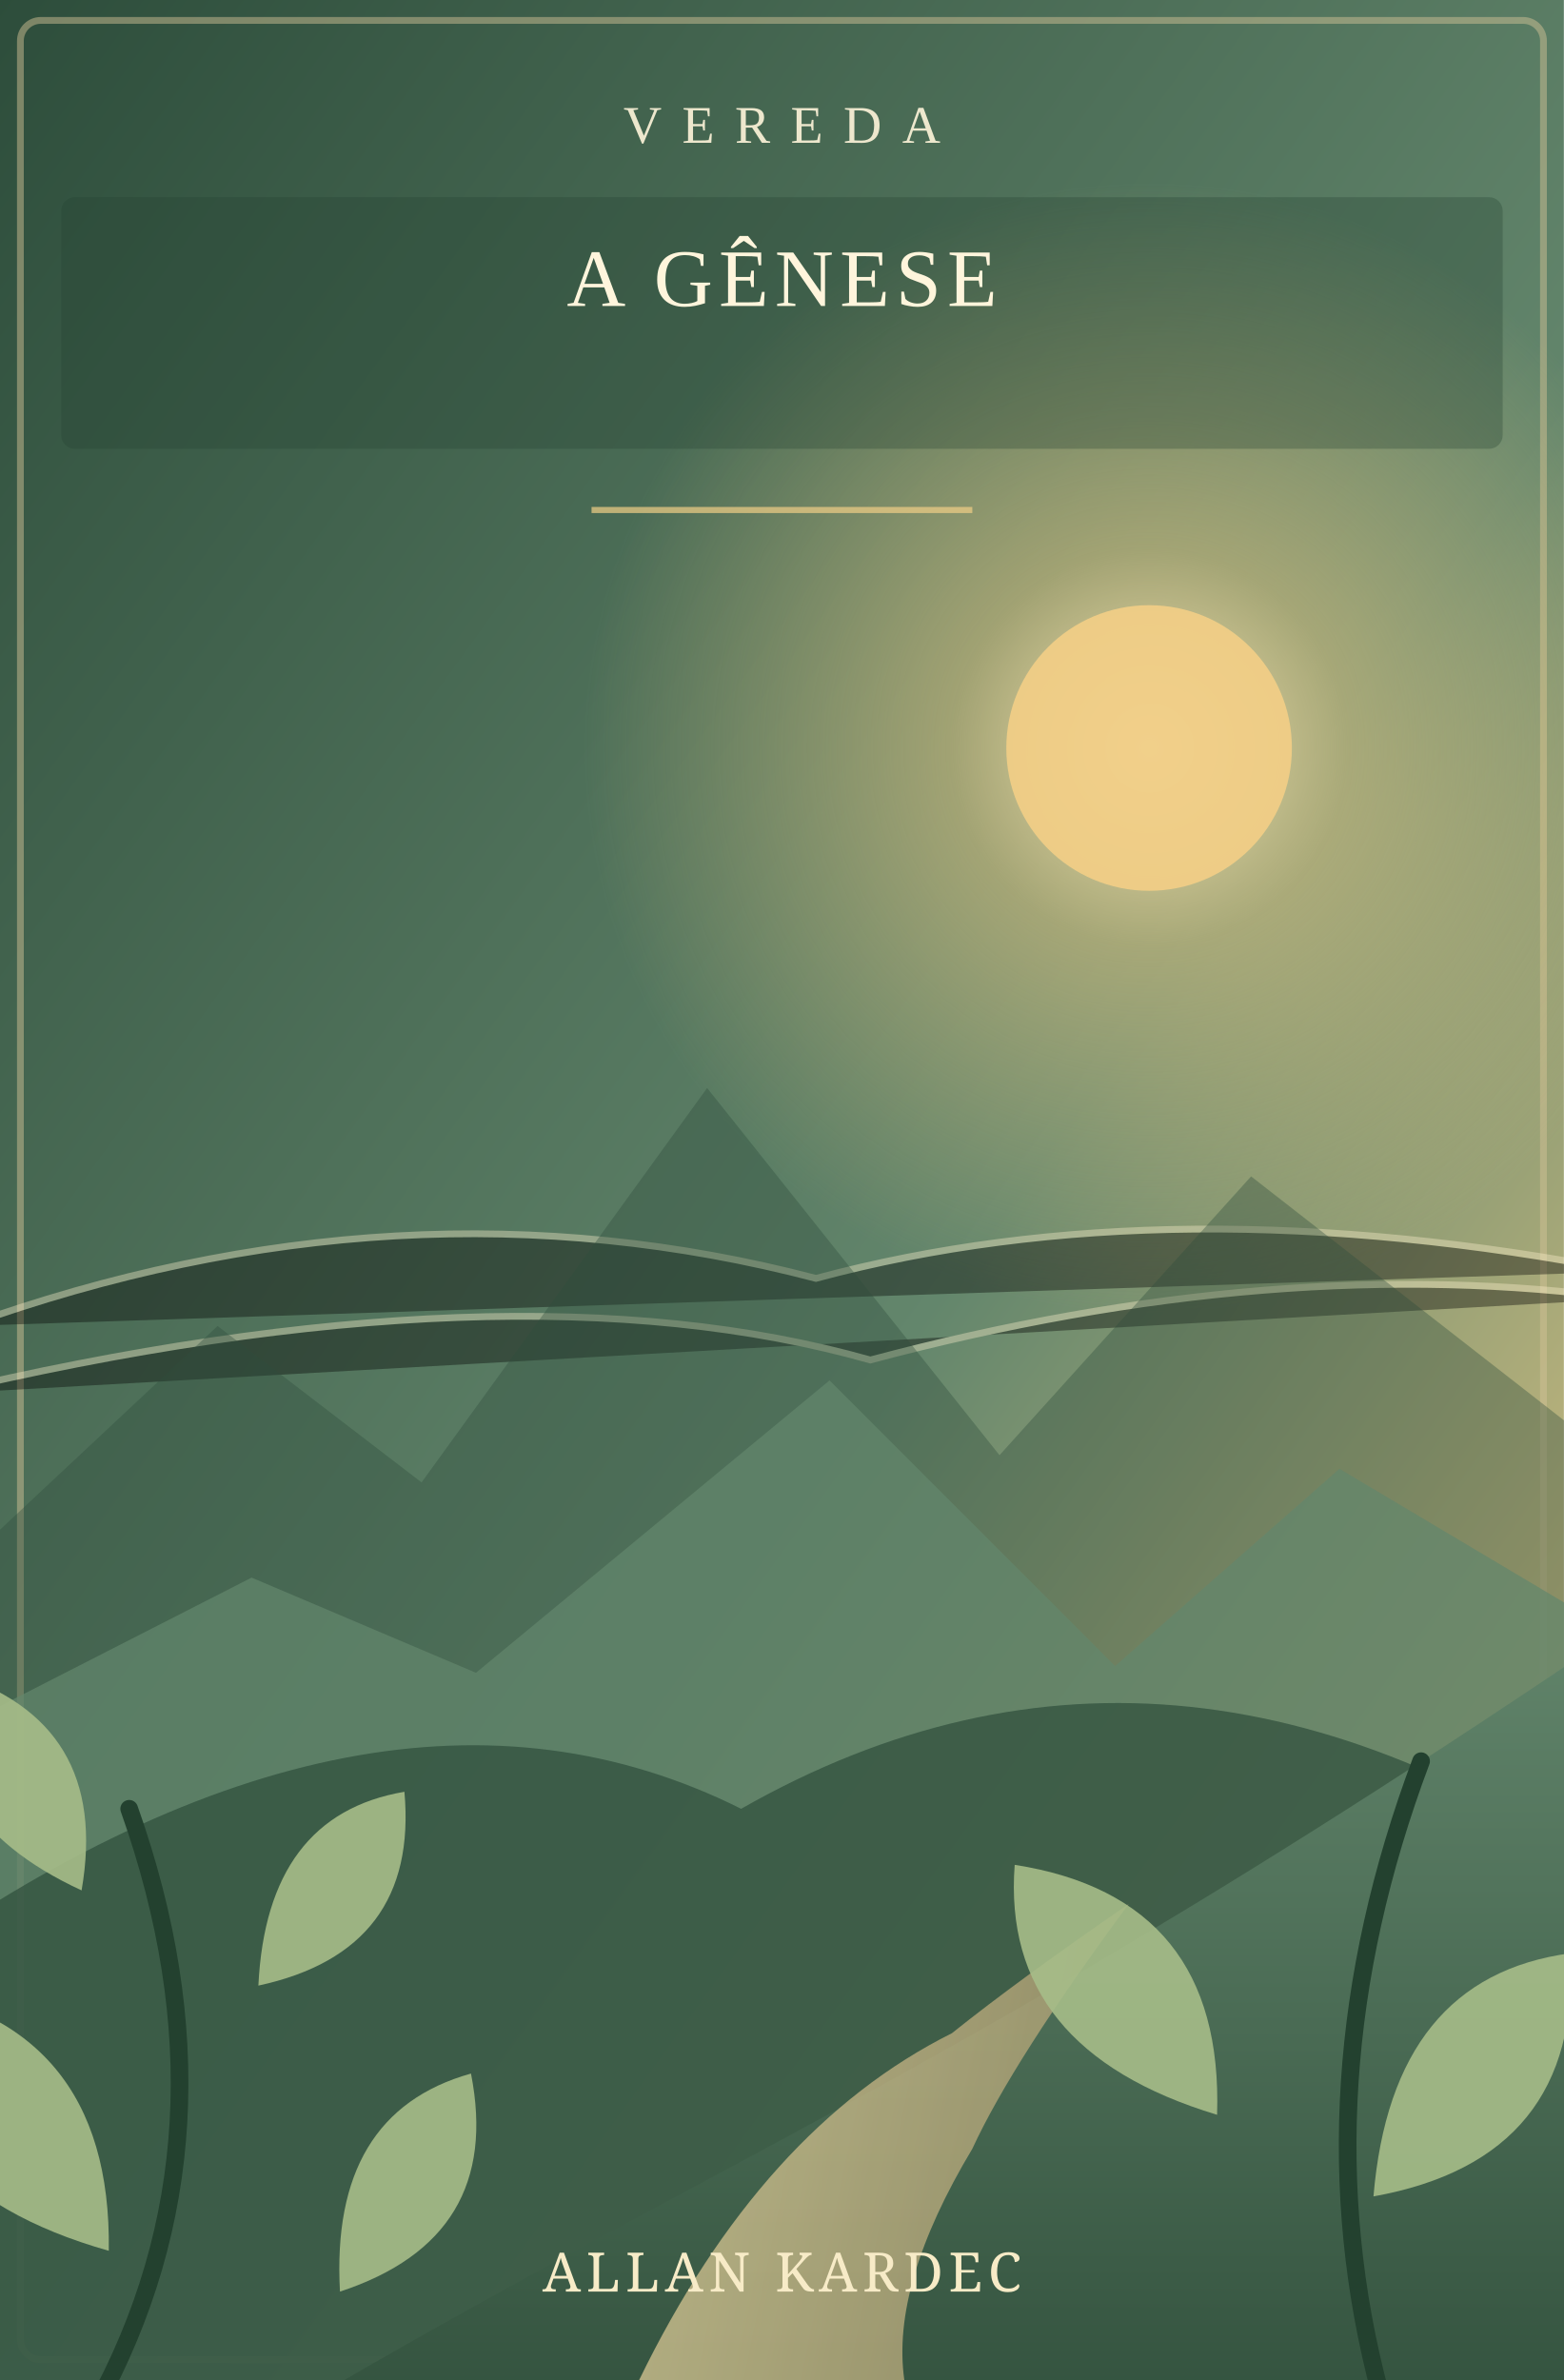
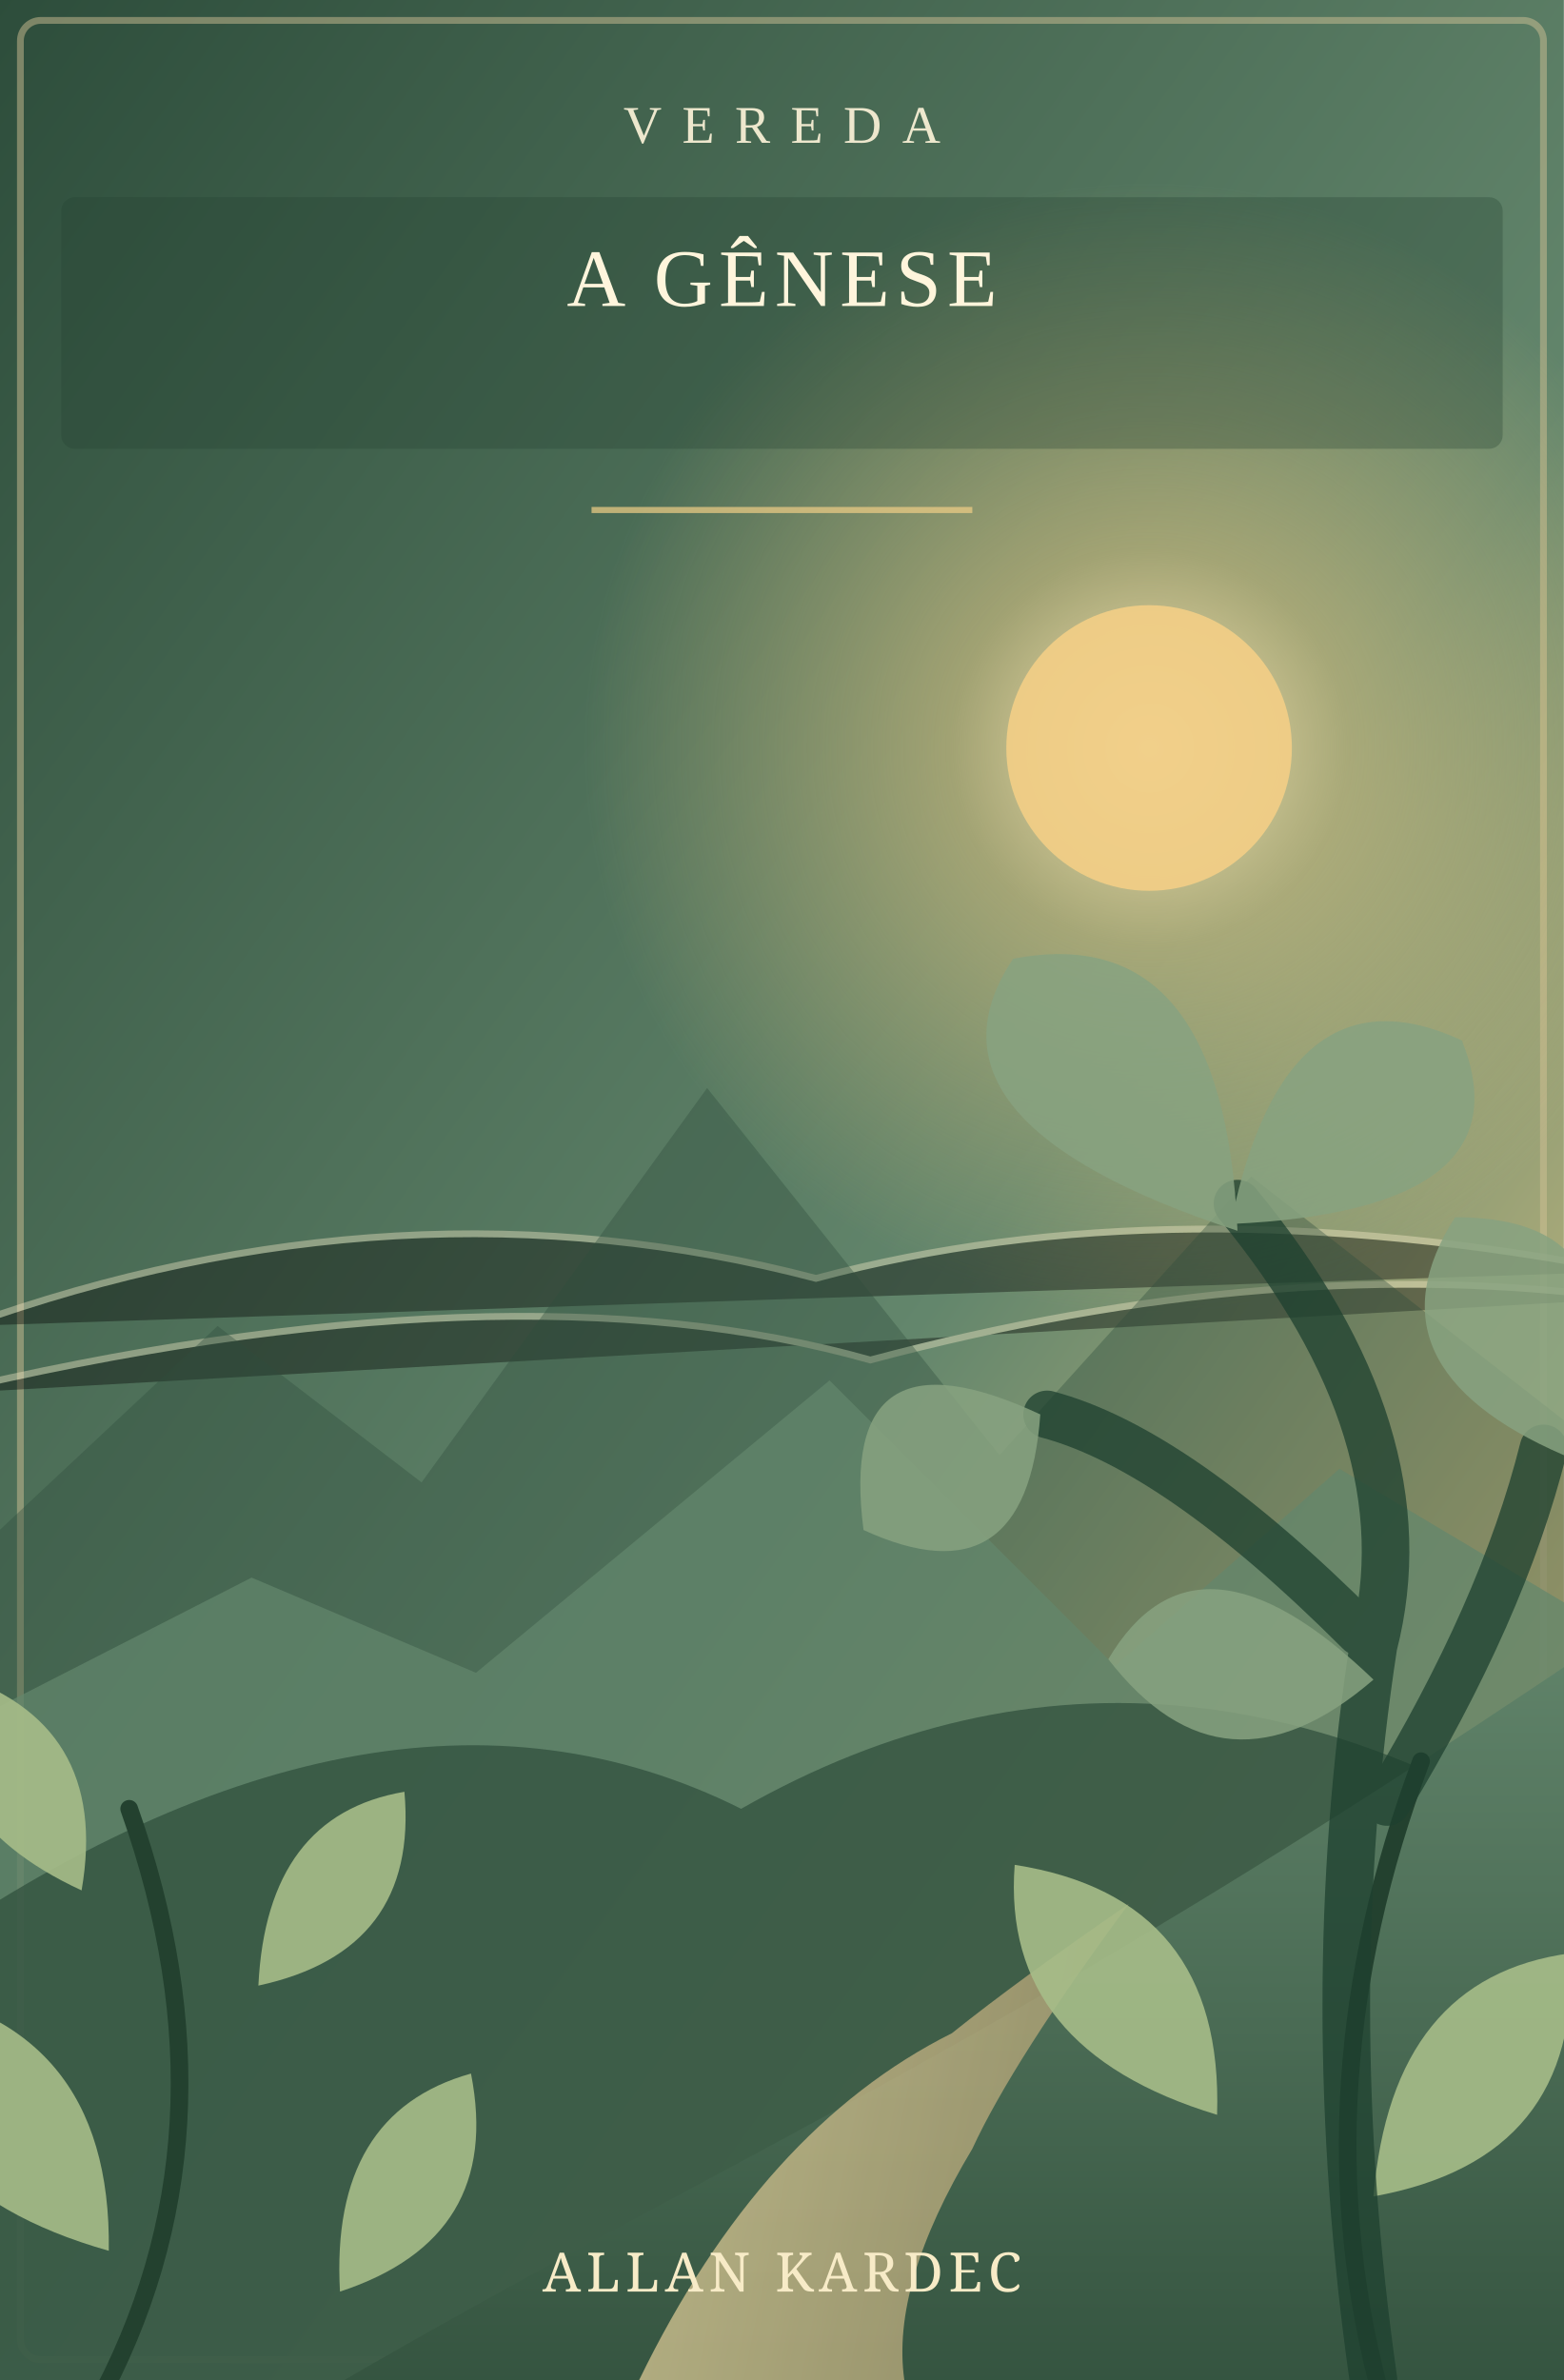
<svg xmlns="http://www.w3.org/2000/svg" viewBox="0 0 230 350" role="img" aria-labelledby="t d">
  <defs>
    <linearGradient id="sky" x1="0" y1="0" x2=".9" y2="1">
      <stop offset="0" stop-color="#2d4d3b" />
      <stop offset=".60" stop-color="#63866c" />
      <stop offset="1" stop-color="#f1ce86" />
    </linearGradient>
    <linearGradient id="front" x1="0" y1="0" x2="0" y2="1">
      <stop offset="0" stop-color="#63866c" />
      <stop offset="1" stop-color="#23412f" />
    </linearGradient>
    <radialGradient id="halo">
      <stop offset="0" stop-color="#fff2c8" stop-opacity=".95" />
      <stop offset=".35" stop-color="#f1ce86" stop-opacity=".48" />
      <stop offset="1" stop-color="#f1ce86" stop-opacity="0" />
    </radialGradient>
    <linearGradient id="trail" x1="0" y1="0" x2="1" y2=".2">
      <stop offset="0" stop-color="#ead7a0" />
      <stop offset="1" stop-color="#b3a174" />
    </linearGradient>
  </defs>
  <rect width="230" height="350" fill="url(#sky)" />
  <rect x="3" y="3" width="224" height="344" rx="3" fill="none" stroke="#d4c297" opacity=".48" stroke-width="1" />
  <circle cx="169" cy="110" r="83" fill="url(#halo)" />
  <circle cx="169" cy="110" r="21" fill="#f1ce86" opacity=".93" />
  <g stroke="#fff1cd" opacity=".37" stroke-width="1">
    <path d="M-5 195 Q59 172 120 188 Q172 174 239 187" />
    <path d="M-9 205 Q75 185 128 200 Q188 184 239 191" />
  </g>
  <path d="M-15 239 L32 195 62 218 104 160 147 214 184 173 243 219 243 351 -15 351Z" fill="#2d4d3b" opacity=".37" />
  <path d="M-10 256 L37 232 70 246 122 203 164 245 197 216 239 241 239 350 -10 350Z" fill="#63866c" opacity=".72" />
  <path d="M-16 290 Q55 239 109 266 Q174 229 243 280 L243 350 -16 350Z" fill="#2d4d3b" opacity=".70" />
  <path d="M-15 391 C93 319 121 320 245 235 L245 396Z" fill="url(#front)" />
  <path d="M94 350 Q112 313 140 299 Q150 291 166 280 Q149 303 143 316 Q131 336 133 350Z" fill="url(#trail)" opacity=".72" />
  <g stroke="#23412f" stroke-width="2.6" fill="none" stroke-linecap="round">
    <path d="M14 354 Q36 314 19 266" />
    <path d="M203 352 Q191 307 209 259" />
  </g>
  <g>
    <path transform="translate(12 278) rotate(-31) scale(0.87)" d="M0 0 Q-17 -25 0 -43 Q19 -22 0 0Z" fill="#a6bc88" opacity=".90" />
    <path transform="translate(38 292) rotate(37) scale(0.83)" d="M0 0 Q-17 -25 0 -43 Q19 -22 0 0Z" fill="#a6bc88" opacity=".90" />
    <path transform="translate(16 331) rotate(-40) scale(1.18)" d="M0 0 Q-17 -25 0 -43 Q19 -22 0 0Z" fill="#a6bc88" opacity=".90" />
    <path transform="translate(50 337) rotate(31) scale(0.87)" d="M0 0 Q-17 -25 0 -43 Q19 -22 0 0Z" fill="#a6bc88" opacity=".90" />
    <path transform="translate(202 323) rotate(39) scale(1.07)" d="M0 0 Q-17 -25 0 -43 Q19 -22 0 0Z" fill="#a6bc88" opacity=".90" />
    <path transform="translate(179 311) rotate(-39) scale(1.1)" d="M0 0 Q-17 -25 0 -43 Q19 -22 0 0Z" fill="#a6bc88" opacity=".90" />
  </g>
+   <g fill="none" stroke="#1d402f" stroke-width="7" opacity=".75" stroke-linecap="round">
+     <path d="M202 350Q194 294 202 242Q210 211 182 177" />
+     <path d="M204 265Q221 237 227 213" />
+     <path d="M200 240Q173 213 154 208" />
+   </g>
+   <g fill="#87a280" opacity=".85">
+     <path d="M182 181Q133 165 149 141Q180 135 182 181Z" />
+     <path d="M181 180Q189 141 215 153Q225 178 181 180Z" />
+     <path d="M230 214Q244 179 214 179Q200 201 230 214Z" />
+     <path d="M153 208Q123 194 127 225Q151 236 153 208Z" />
+     <path d="M202 247Q176 222 163 244Q180 266 202 247Z" />
+   </g>
  <g opacity=".9" fill="#fff5da" font-family="Georgia, 'Times New Roman', serif" text-anchor="middle">
    <text x="115" y="21" font-size="7.8" letter-spacing="3">VEREDA</text>
  </g>
  <rect x="9" y="29" width="212" height="37" rx="2" fill="#23412f" opacity=".31" />
  <g fill="#fff5dc" font-family="Georgia, 'Times New Roman', serif" text-anchor="middle">
    <text x="115" y="45" font-size="12" letter-spacing=".9">A GÊNESE</text>
  </g>
  <path d="M87 75 H143" stroke="#f1ce86" opacity=".7" stroke-width=".9" />
  <text x="115" y="337" text-anchor="middle" font-family="Georgia,serif" font-size="8" fill="#f7ebc7" letter-spacing=".8">ALLAN KARDEC</text>
</svg>
